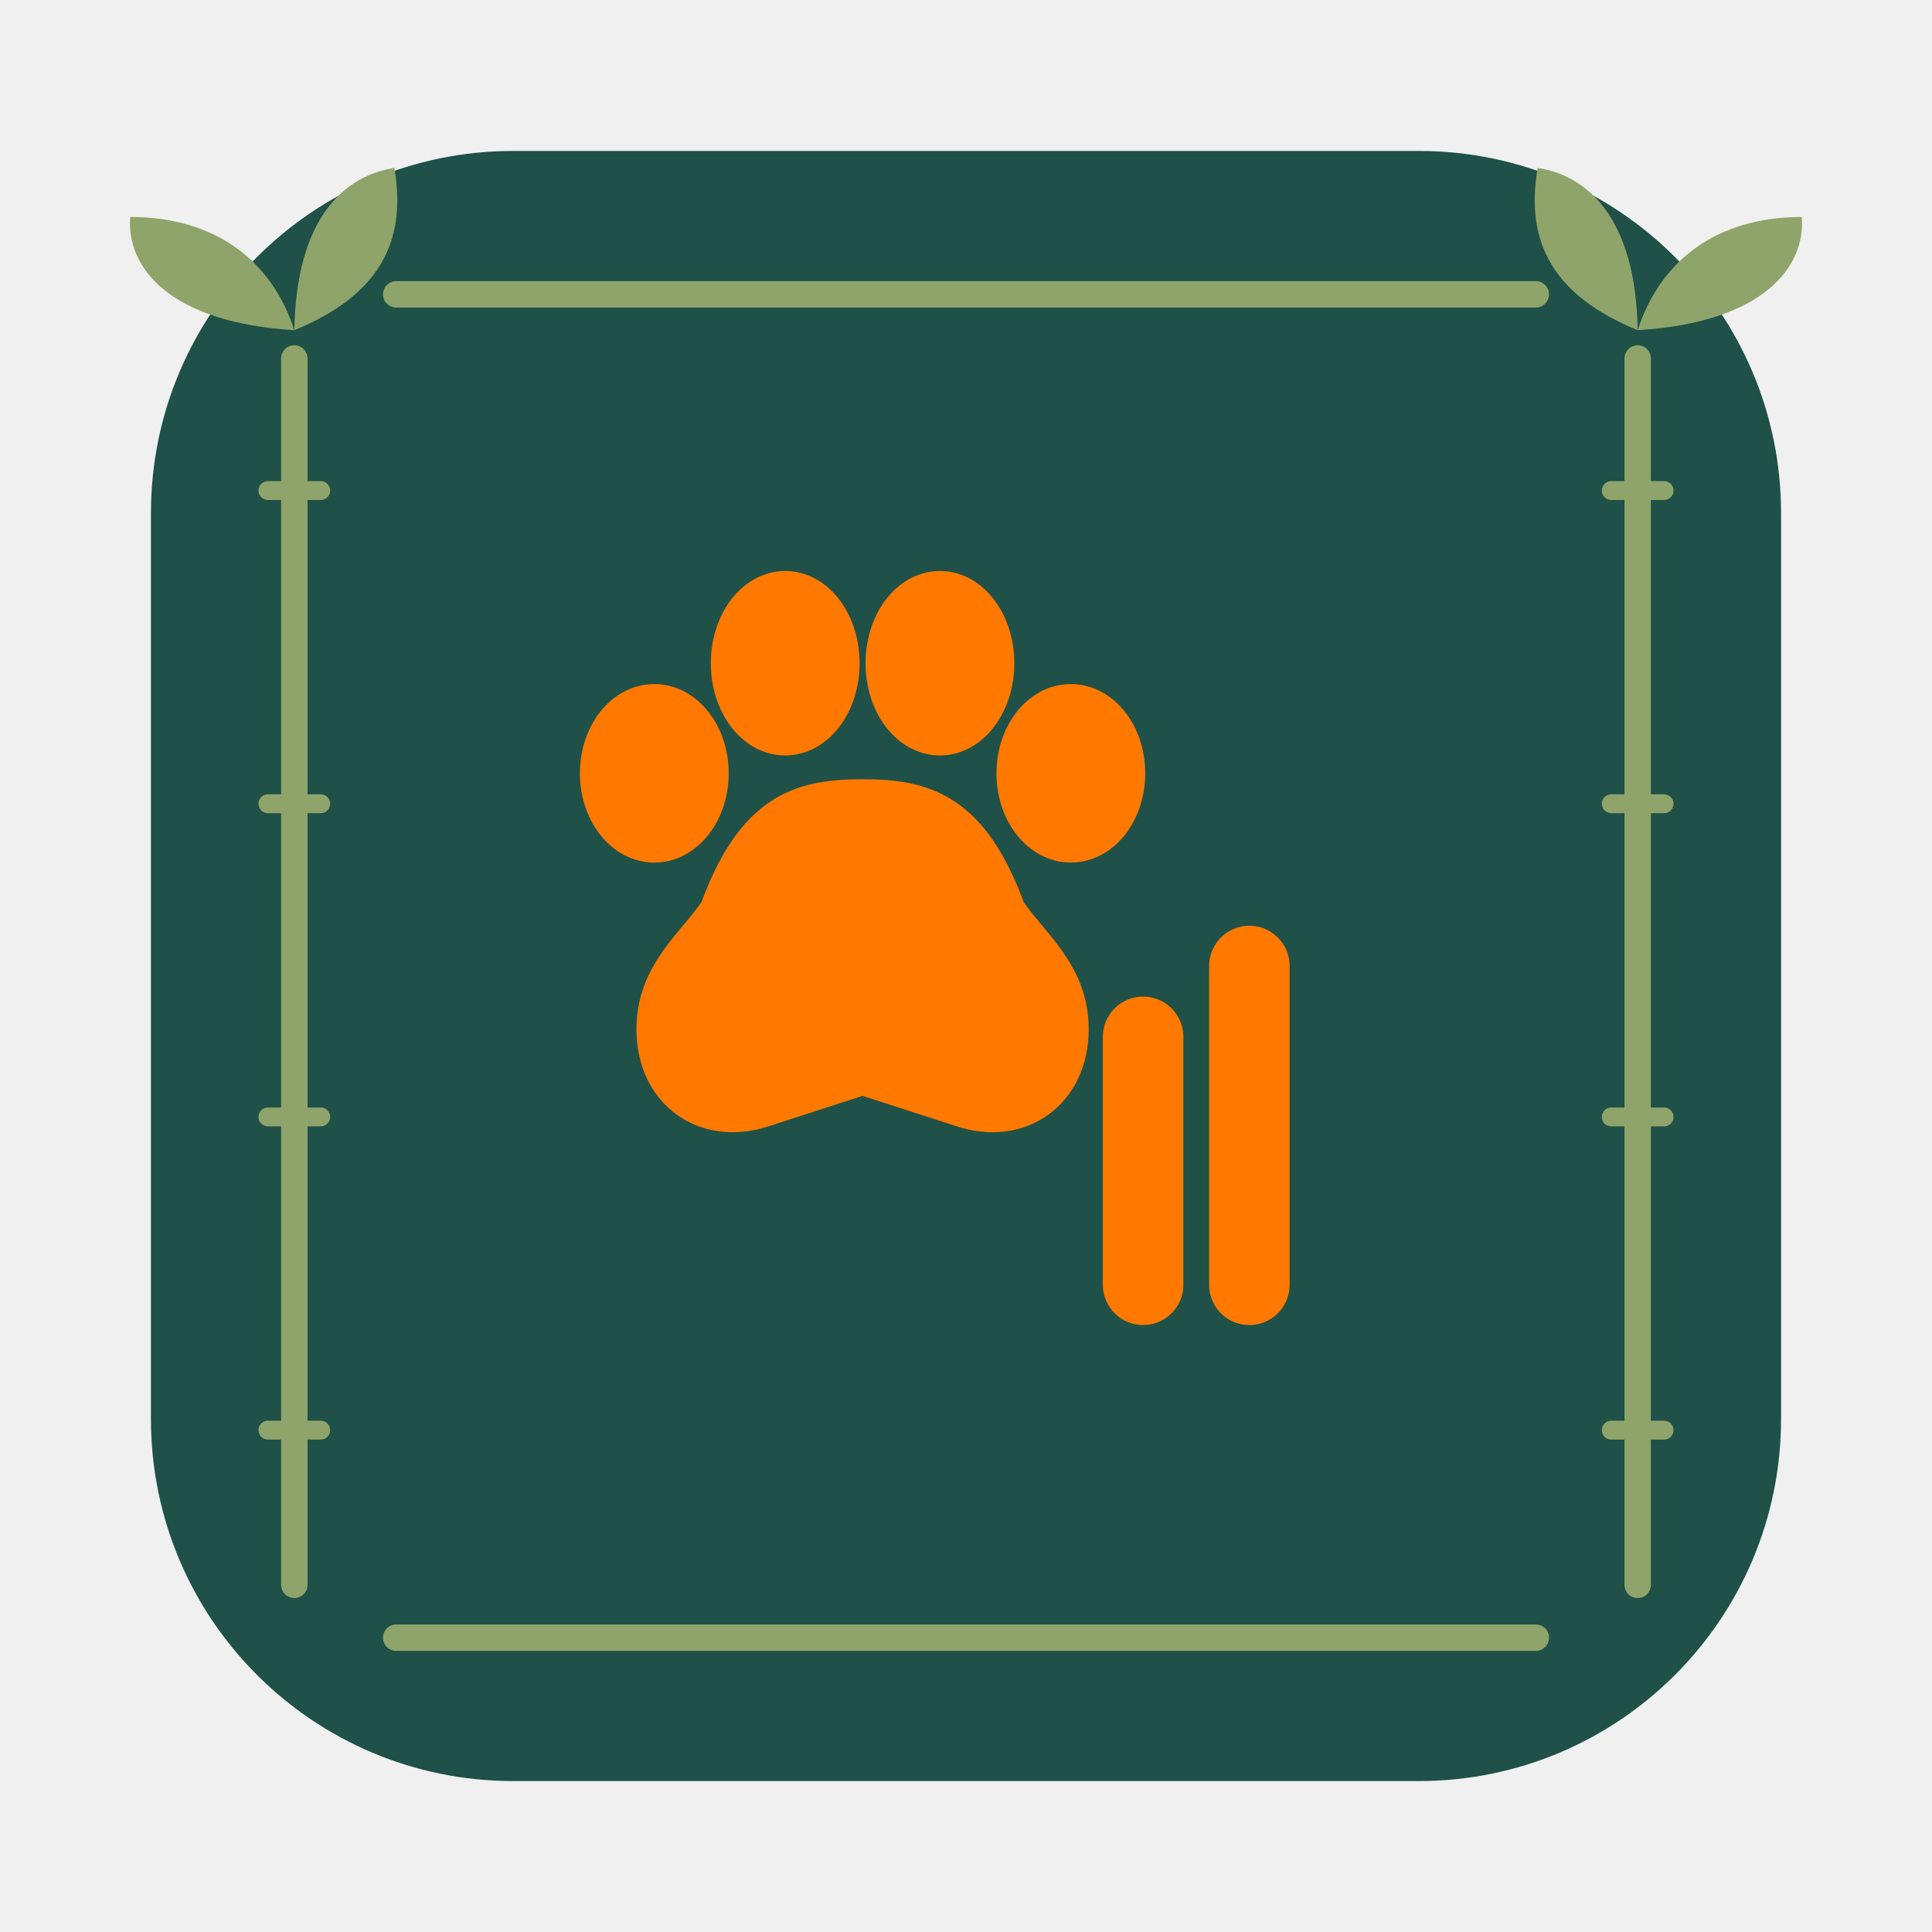
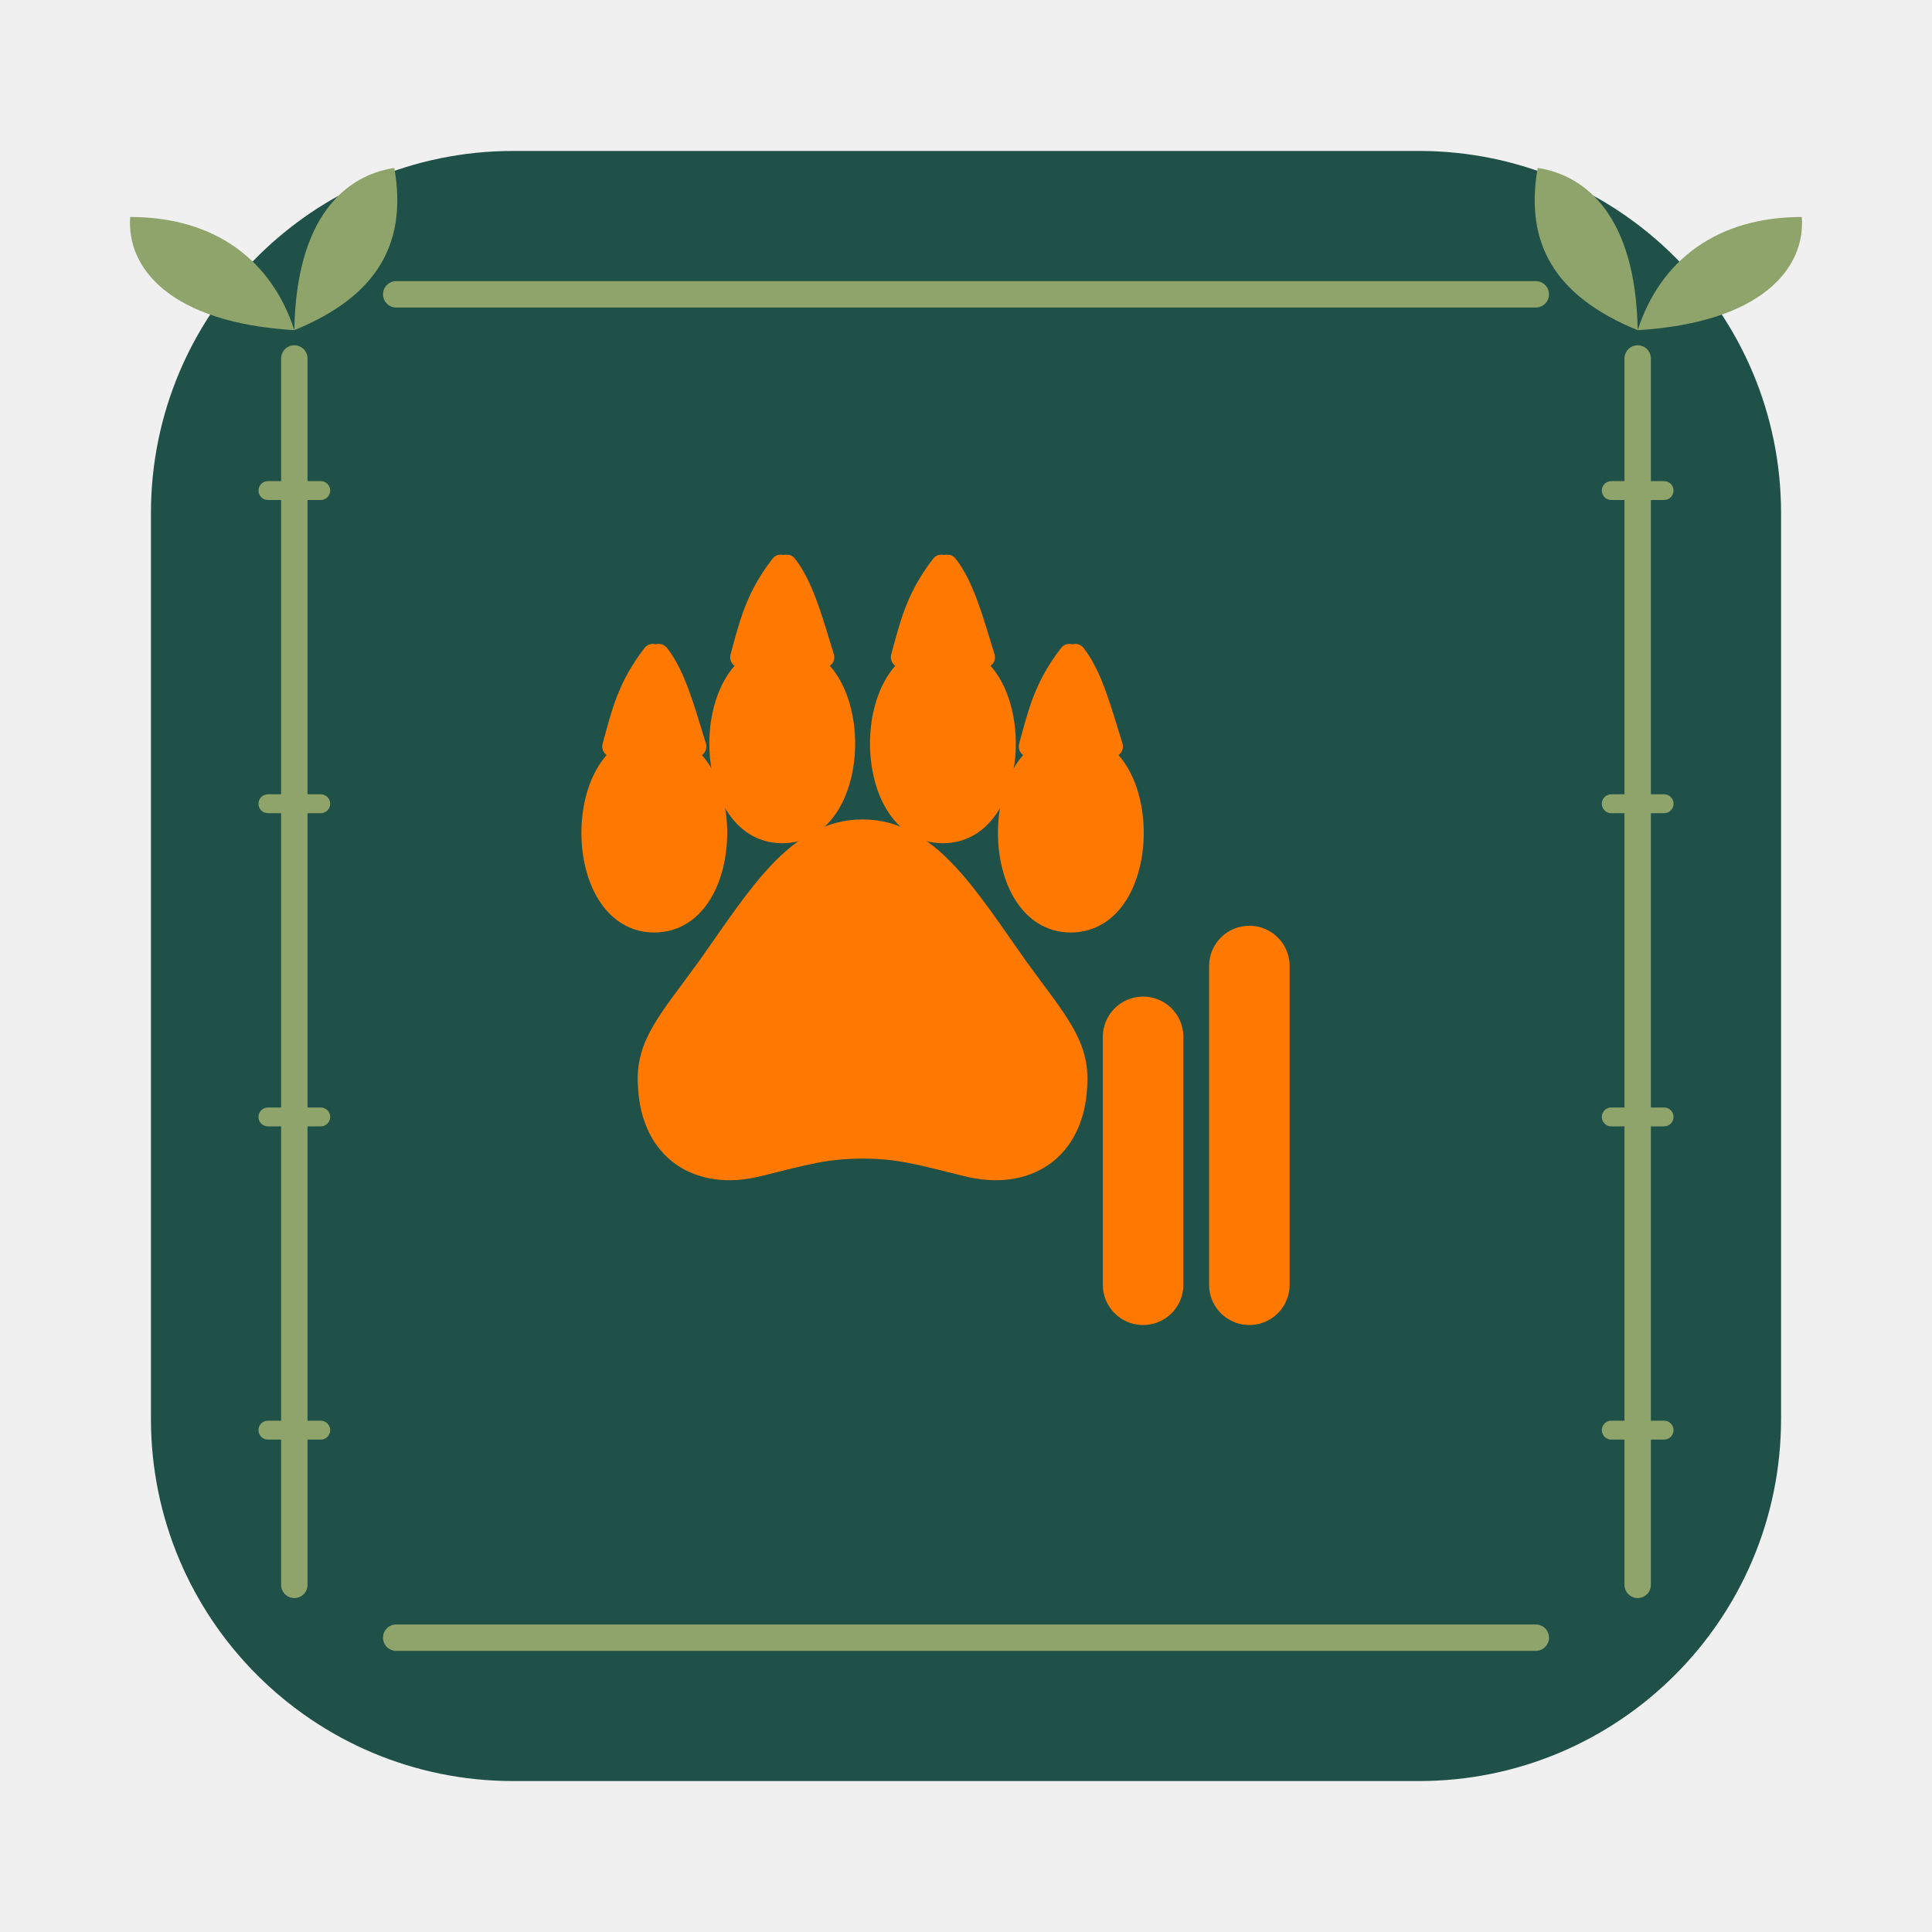
<svg xmlns="http://www.w3.org/2000/svg" viewBox="0 0 64 64">
  <rect x="5" y="5" width="54" height="54" rx="12" fill="#1F5148" />
  <g transform="scale(.0625)">
    <path d="M156 190v650m712-650v650M210 156h604M210 868h604" fill="none" stroke="#8FA46A" stroke-width="14" stroke-linecap="round" stroke-linejoin="round" />
    <path d="M142 260h28" fill="none" stroke="#8FA46A" stroke-width="10" stroke-linecap="round" stroke-linejoin="round" />
    <path d="M142 426h28" fill="none" stroke="#8FA46A" stroke-width="10" stroke-linecap="round" stroke-linejoin="round" />
    <path d="M142 592h28" fill="none" stroke="#8FA46A" stroke-width="10" stroke-linecap="round" stroke-linejoin="round" />
    <path d="M142 758h28" fill="none" stroke="#8FA46A" stroke-width="10" stroke-linecap="round" stroke-linejoin="round" />
    <path d="M854 260h28" fill="none" stroke="#8FA46A" stroke-width="10" stroke-linecap="round" stroke-linejoin="round" />
    <path d="M854 426h28" fill="none" stroke="#8FA46A" stroke-width="10" stroke-linecap="round" stroke-linejoin="round" />
    <path d="M854 592h28" fill="none" stroke="#8FA46A" stroke-width="10" stroke-linecap="round" stroke-linejoin="round" />
    <path d="M854 758h28" fill="none" stroke="#8FA46A" stroke-width="10" stroke-linecap="round" stroke-linejoin="round" />
    <g transform="translate(156 175) scale(1 1)">
      <path d="M0 0c-66-4-89-33-87-60 45 0 75 23 87 60Zm0 0c1-60 27-82 53-86 7 40-9 68-53 86Z" fill="#8FA46A" />
    </g>
    <g transform="translate(868 175) scale(-1 1)">
      <path d="M0 0c-66-4-89-33-87-60 45 0 75 23 87 60Zm0 0c1-60 27-82 53-86 7 40-9 68-53 86Z" fill="#8FA46A" />
    </g>
  </g>
  <g color="#FF7900" transform="translate(16 16) scale(1.333333)">
    <g transform="translate(1.44 1.44) scale(.88)">
      <defs>
        <mask id="cut" maskUnits="userSpaceOnUse" x="-2" y="-2" width="28" height="28">
          <g fill="white" stroke="white" stroke-width="1.6" stroke-linecap="round" stroke-linejoin="round">
            <g transform="translate(-1 -1) scale(.84)">
-               <path d="M7.3 13.7C8.5 10.4 10 10 12 10s3.5.4 4.7 3.7c.8 1.2 2.1 2.1 2.1 3.9 0 2-1.6 3.1-3.4 2.5L12 19l-3.4 1.1c-1.8.6-3.4-.5-3.4-2.5 0-1.8 1.3-2.7 2.1-3.9Z" />
-               <ellipse cx="5" cy="9" rx="1.7" ry="2.2" />
-               <ellipse cx="9.4" cy="5.3" rx="1.7" ry="2.3" />
-               <ellipse cx="14.6" cy="5.3" rx="1.7" ry="2.3" />
-               <ellipse cx="19" cy="9" rx="1.7" ry="2.2" />
+               <path d="M12 10.9 C9.8 10.9 8.5 13.1 6.8 15.5 C5.5 17.3 4.7 18.1 4.8 19.5 C4.9 21.7 6.5 22.7 8.5 22.2 C10.1 21.8 10.8 21.6 12 21.6 C13.2 21.6 13.9 21.8 15.5 22.2 C17.5 22.7 19.1 21.7 19.2 19.5 C19.3 18.1 18.5 17.3 17.2 15.5 C15.5 13.1 14.2 10.9 12 10.9 Z" stroke-width="0.7" />
+               <path d="M5 8 C2.2 8 2.2 14 5 14 C7.8 14 7.8 8 5 8 Z" stroke-width="0.7" />
+               <path d="M9.3 5 C6.5 5 6.5 11 9.3 11 C12.1 11 12.1 5 9.3 5 Z" stroke-width="0.7" />
+               <path d="M14.7 5 C11.9 5 11.9 11 14.7 11 C17.5 11 17.5 5 14.7 5 Z" stroke-width="0.7" />
+               <path d="M19 8 C16.2 8 16.2 14 19 14 C21.8 14 21.8 8 19 8 Z" stroke-width="0.7" />
+               <path d="M4.95 5 C4.1 6.1 3.9 7 3.6 8.1 Q4.1 7.6 4.8 7.65 Q4.65 6.4 4.95 5 Z" stroke-width="0.7" />
+               <path d="M5.15 5 Q5.1 6.4 5.3 7.65 Q5.9 7.7 6.4 8.1 C6 6.8 5.7 5.7 5.15 5 Z" stroke-width="0.7" />
+               <path d="M9.25 2 C8.4 3.1 8.2 4 7.9 5.1 Q8.4 4.6 9.1 4.65 Q8.95 3.4 9.25 2 Z" stroke-width="0.7" />
+               <path d="M9.45 2 Q9.4 3.4 9.6 4.65 Q10.2 4.7 10.7 5.1 C10.3 3.8 10 2.7 9.45 2 Z" stroke-width="0.7" />
+               <path d="M14.65 2 C13.8 3.1 13.6 4 13.3 5.1 Q13.8 4.6 14.5 4.65 Q14.35 3.4 14.65 2 Z" stroke-width="0.7" />
+               <path d="M14.85 2 Q14.8 3.4 15 4.65 Q15.6 4.7 16.1 5.1 C15.7 3.8 15.4 2.7 14.85 2 Z" stroke-width="0.7" />
+               <path d="M18.95 5 C18.1 6.1 17.9 7 17.6 8.1 Q18.1 7.6 18.8 7.65 Q18.65 6.4 18.95 5 Z" stroke-width="0.7" />
+               <path d="M19.15 5 Q19.1 6.4 19.3 7.65 Q19.9 7.7 20.4 8.1 C20 6.8 19.7 5.7 19.15 5 Z" stroke-width="0.7" />
            </g>
          </g>
          <g fill="none" stroke="black" stroke-width="1.65" stroke-linecap="round" stroke-linejoin="round" />
        </mask>
      </defs>
      <rect width="24" height="24" fill="currentColor" mask="url(#cut)" />
      <g fill="none" stroke="currentColor" stroke-width="2.273" stroke-linecap="round" stroke-linejoin="round">
        <path d="M17 14v7m3-9v9" />
      </g>
    </g>
  </g>
</svg>
